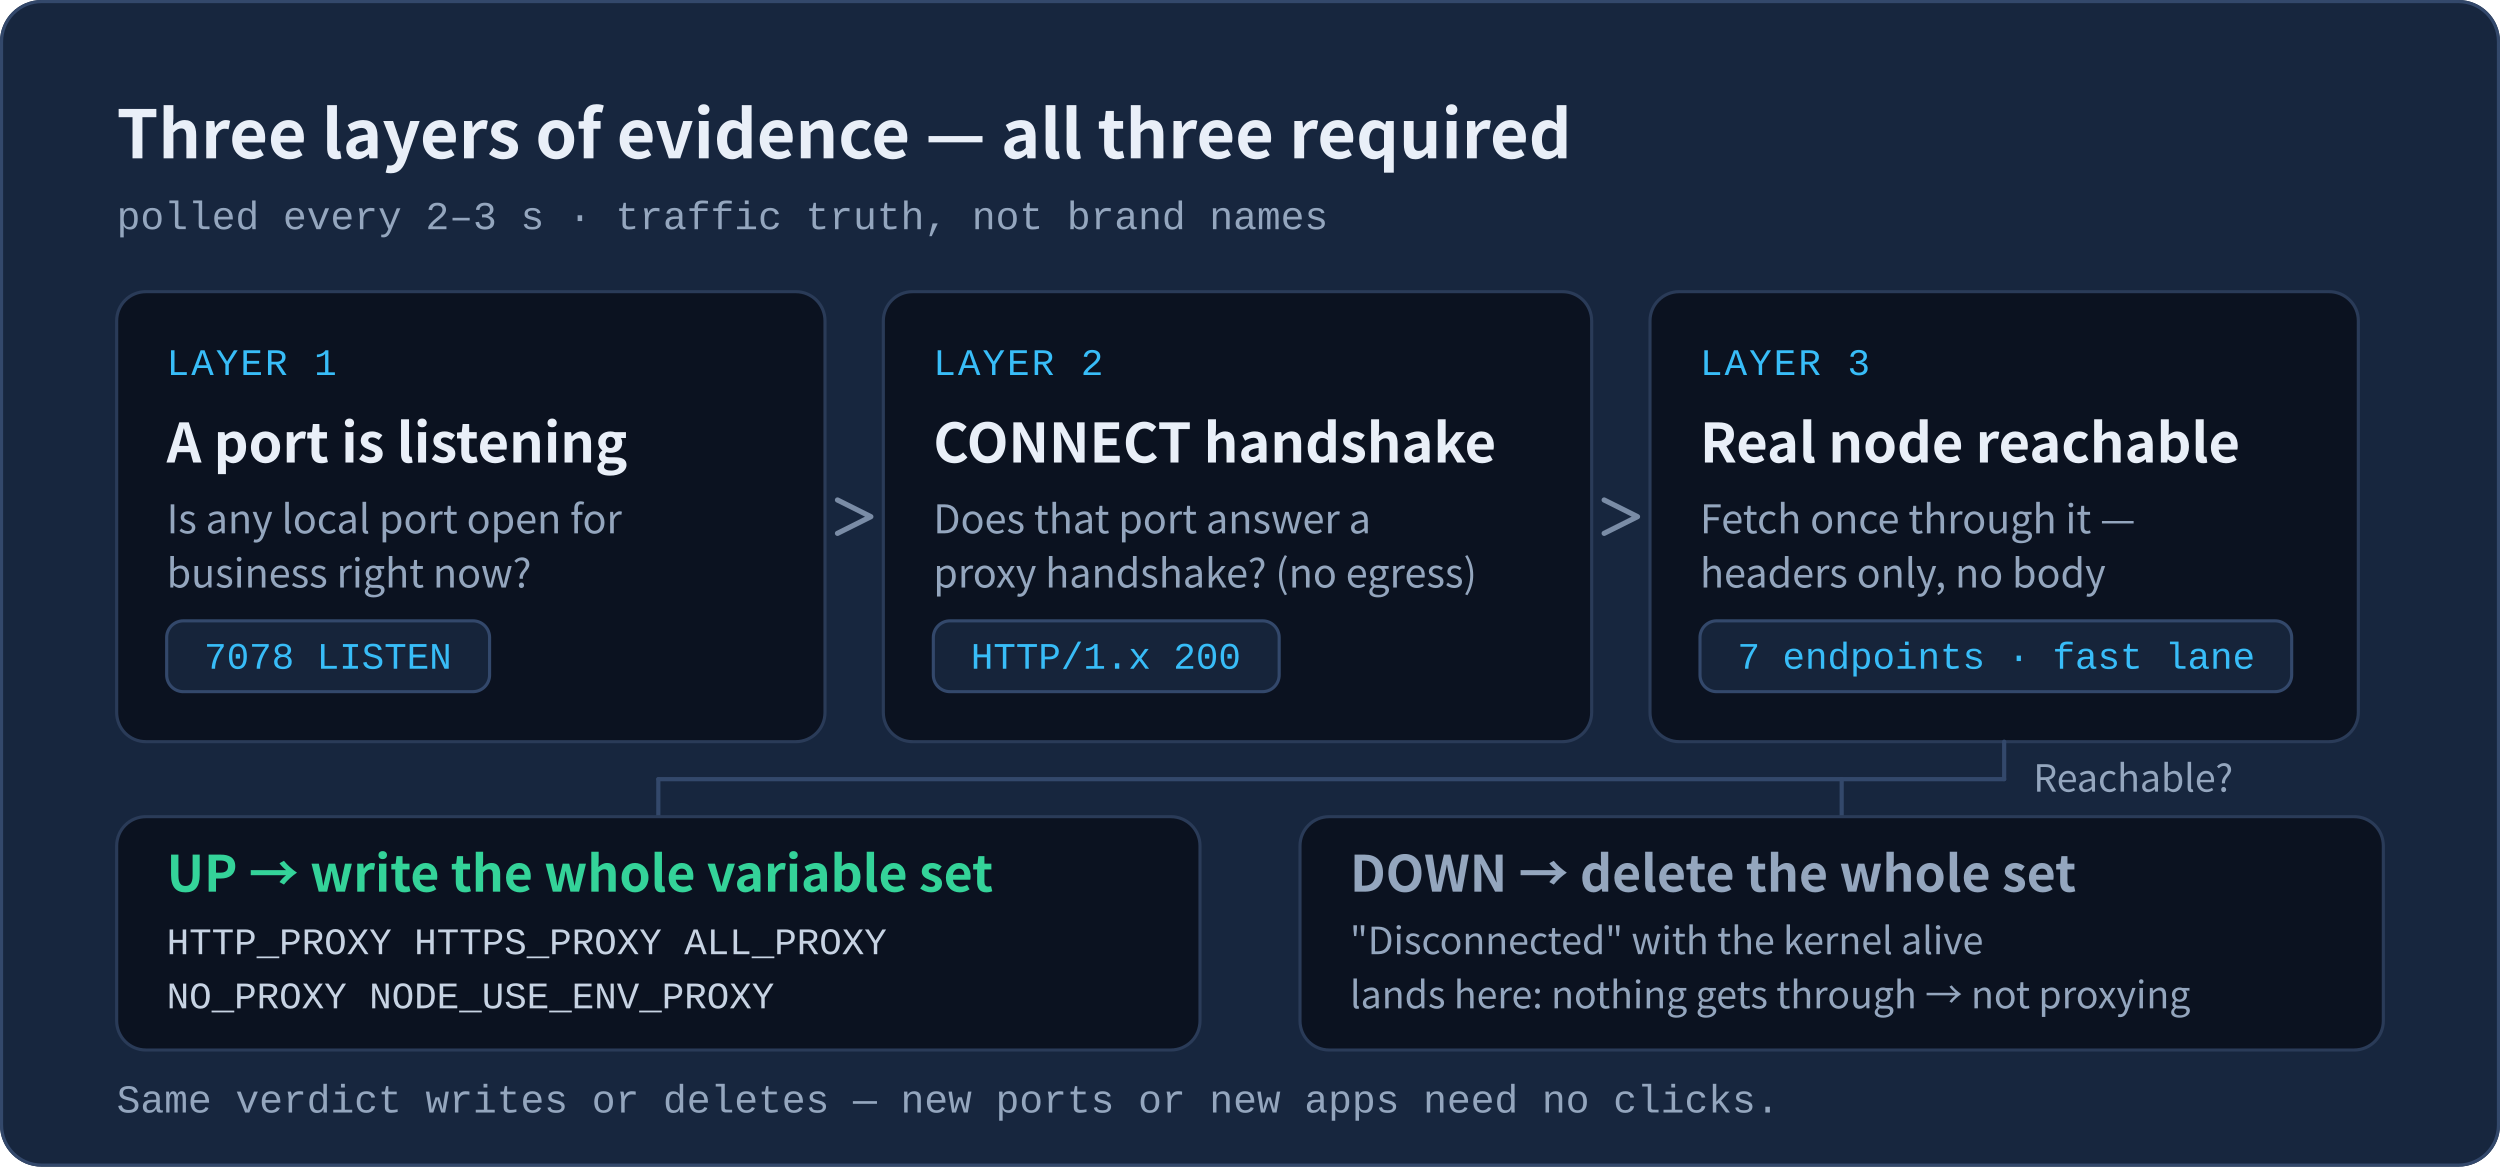
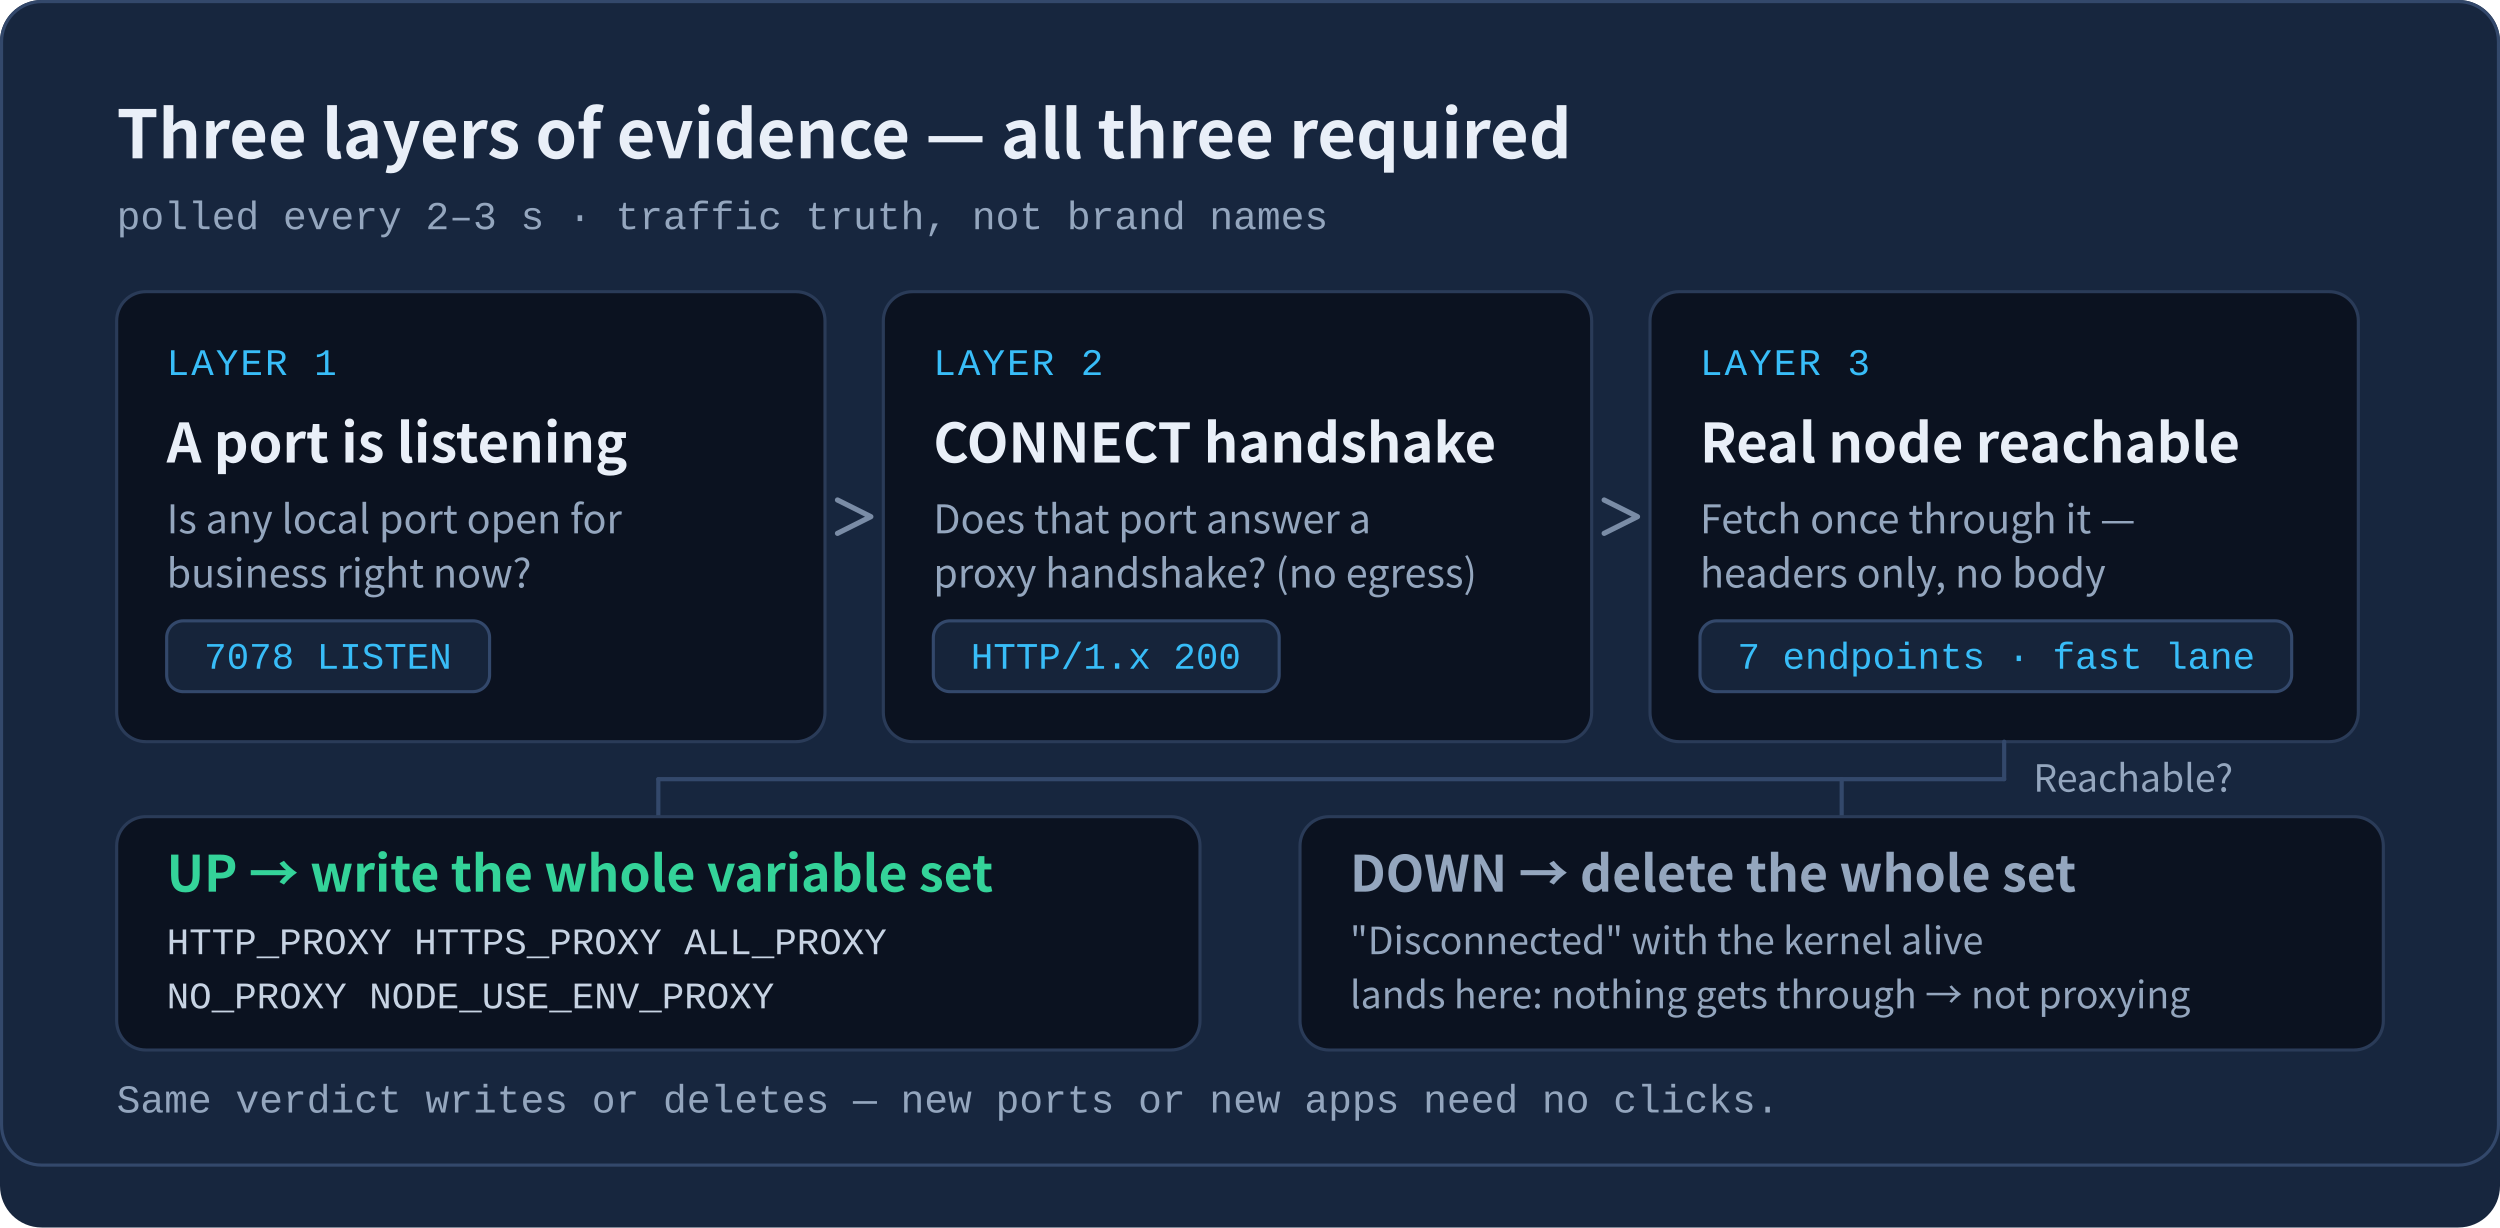
- <svg xmlns="http://www.w3.org/2000/svg" width="1200" height="560" viewBox="0 0 1200 560" role="img" aria-labelledby="mechTitle mechDesc">
-   <rect width="1200" height="560" rx="20" fill="#17263E" />
+ <svg xmlns="http://www.w3.org/2000/svg" width="1200" height="589.2" viewBox="0 0 1200 589.2" role="img" aria-labelledby="mechTitle mechDesc">
+   <rect width="1200" height="589.2" rx="20" fill="#17263E" />
  <rect x="0.75" y="0.75" width="1198.5" height="558.5" rx="19.25" fill="none" stroke="#33486B" stroke-width="1.5" />
  <g id="heading" font-family="-apple-system, BlinkMacSystemFont, 'Segoe UI', 'PingFang SC', 'Noto Sans CJK SC', sans-serif">
    <text x="56" y="76" font-size="32" font-weight="700" fill="#E9EFF8">Three layers of evidence — all three required</text>
    <text x="56" y="110" font-family="ui-monospace, SFMono-Regular, Menlo, Consolas, 'Liberation Mono', monospace" font-size="19" fill="#94A6BE">polled every 2–3 s · traffic truth, not brand names</text>
  </g>
  <g id="gates" font-family="-apple-system, BlinkMacSystemFont, 'Segoe UI', 'PingFang SC', 'Noto Sans CJK SC', sans-serif">
    <g id="gate-1">
      <rect x="56" y="140" width="340" height="216" rx="14" fill="#0B1220" stroke="#2A3B58" stroke-width="1.5" />
      <text x="80" y="180" font-family="ui-monospace, SFMono-Regular, Menlo, Consolas, 'Liberation Mono', monospace" font-size="18" fill="#38BDF8" letter-spacing="1">LAYER 1</text>
      <text x="80" y="222" font-size="26" font-weight="700" fill="#E9EFF8">A port is listening</text>
      <text x="80" y="256" font-size="19" fill="#94A6BE">Is any local port open for</text>
      <text x="80" y="282" font-size="19" fill="#94A6BE">business right now?</text>
      <rect x="80" y="298" width="155" height="34" rx="8" fill="#16243A" stroke="#33486B" stroke-width="1.5" />
      <text x="98" y="321" font-family="ui-monospace, SFMono-Regular, Menlo, Consolas, 'Liberation Mono', monospace" font-size="18" fill="#38BDF8">7078 LISTEN</text>
    </g>
    <g id="gate-2">
      <rect x="424" y="140" width="340" height="216" rx="14" fill="#0B1220" stroke="#2A3B58" stroke-width="1.5" />
      <text x="448" y="180" font-family="ui-monospace, SFMono-Regular, Menlo, Consolas, 'Liberation Mono', monospace" font-size="18" fill="#38BDF8" letter-spacing="1">LAYER 2</text>
      <text x="448" y="222" font-size="26" font-weight="700" fill="#E9EFF8">CONNECT handshake</text>
      <text x="448" y="256" font-size="19" fill="#94A6BE">Does that port answer a</text>
      <text x="448" y="282" font-size="19" fill="#94A6BE">proxy handshake? (no egress)</text>
      <rect x="448" y="298" width="166" height="34" rx="8" fill="#16243A" stroke="#33486B" stroke-width="1.5" />
      <text x="466" y="321" font-family="ui-monospace, SFMono-Regular, Menlo, Consolas, 'Liberation Mono', monospace" font-size="18" fill="#38BDF8">HTTP/1.x 200</text>
    </g>
    <g id="gate-3">
      <rect x="792" y="140" width="340" height="216" rx="14" fill="#0B1220" stroke="#2A3B58" stroke-width="1.5" />
      <text x="816" y="180" font-family="ui-monospace, SFMono-Regular, Menlo, Consolas, 'Liberation Mono', monospace" font-size="18" fill="#38BDF8" letter-spacing="1">LAYER 3</text>
      <text x="816" y="222" font-size="26" font-weight="700" fill="#E9EFF8">Real node reachable</text>
      <text x="816" y="256" font-size="19" fill="#94A6BE">Fetch once through it —</text>
      <text x="816" y="282" font-size="19" fill="#94A6BE">headers only, no body</text>
      <rect x="816" y="298" width="284" height="34" rx="8" fill="#16243A" stroke="#33486B" stroke-width="1.5" />
      <text x="834" y="321" font-family="ui-monospace, SFMono-Regular, Menlo, Consolas, 'Liberation Mono', monospace" font-size="18" fill="#38BDF8">7 endpoints · fast lane</text>
    </g>
  </g>
  <g id="flow-arrows" fill="none" stroke="#7A8CA6" stroke-width="2.5" stroke-linecap="round" stroke-linejoin="round">
    <path d="M402 240 L418 248 L402 256" />
    <path d="M770 240 L786 248 L770 256" />
  </g>
  <g id="branch" fill="none" stroke="#33486B" stroke-width="2" stroke-linecap="round">
    <path d="M962 356 L962 374" />
    <path d="M316 374 L962 374" />
    <path d="M316 374 L316 392" />
    <path d="M884 374 L884 392" />
  </g>
  <text x="976" y="380" font-family="-apple-system, BlinkMacSystemFont, 'Segoe UI', 'PingFang SC', 'Noto Sans CJK SC', sans-serif" font-size="18" fill="#94A6BE">Reachable?</text>
  <g id="outcome" font-family="-apple-system, BlinkMacSystemFont, 'Segoe UI', 'PingFang SC', 'Noto Sans CJK SC', sans-serif">
    <g id="outcome-on">
      <rect x="56" y="392" width="520" height="112" rx="14" fill="#0B1220" stroke="#2A3B58" stroke-width="1.5" />
      <text x="80" y="428" font-size="24" font-weight="700" fill="#34D399">UP → write the whole variable set</text>
      <text x="80" y="458" font-family="ui-monospace, SFMono-Regular, Menlo, Consolas, 'Liberation Mono', monospace" font-size="18" fill="#C7D3E3">HTTP_PROXY  HTTPS_PROXY  ALL_PROXY</text>
      <text x="80" y="484" font-family="ui-monospace, SFMono-Regular, Menlo, Consolas, 'Liberation Mono', monospace" font-size="18" fill="#C7D3E3">NO_PROXY  NODE_USE_ENV_PROXY</text>
    </g>
    <g id="outcome-off">
      <rect x="624" y="392" width="520" height="112" rx="14" fill="#0B1220" stroke="#2A3B58" stroke-width="1.5" />
      <text x="648" y="428" font-size="24" font-weight="700" fill="#94A6BE">DOWN → delete the whole set</text>
      <text x="648" y="458" font-size="18" fill="#94A6BE">"Disconnected" with the kernel alive</text>
      <text x="648" y="484" font-size="18" fill="#94A6BE">lands here: nothing gets through → not proxying</text>
    </g>
  </g>
  <text x="56" y="534" font-family="ui-monospace, SFMono-Regular, Menlo, Consolas, 'Liberation Mono', monospace" font-size="19" fill="#94A6BE">Same verdict writes or deletes — new ports or new apps need no clicks.</text>
</svg>
